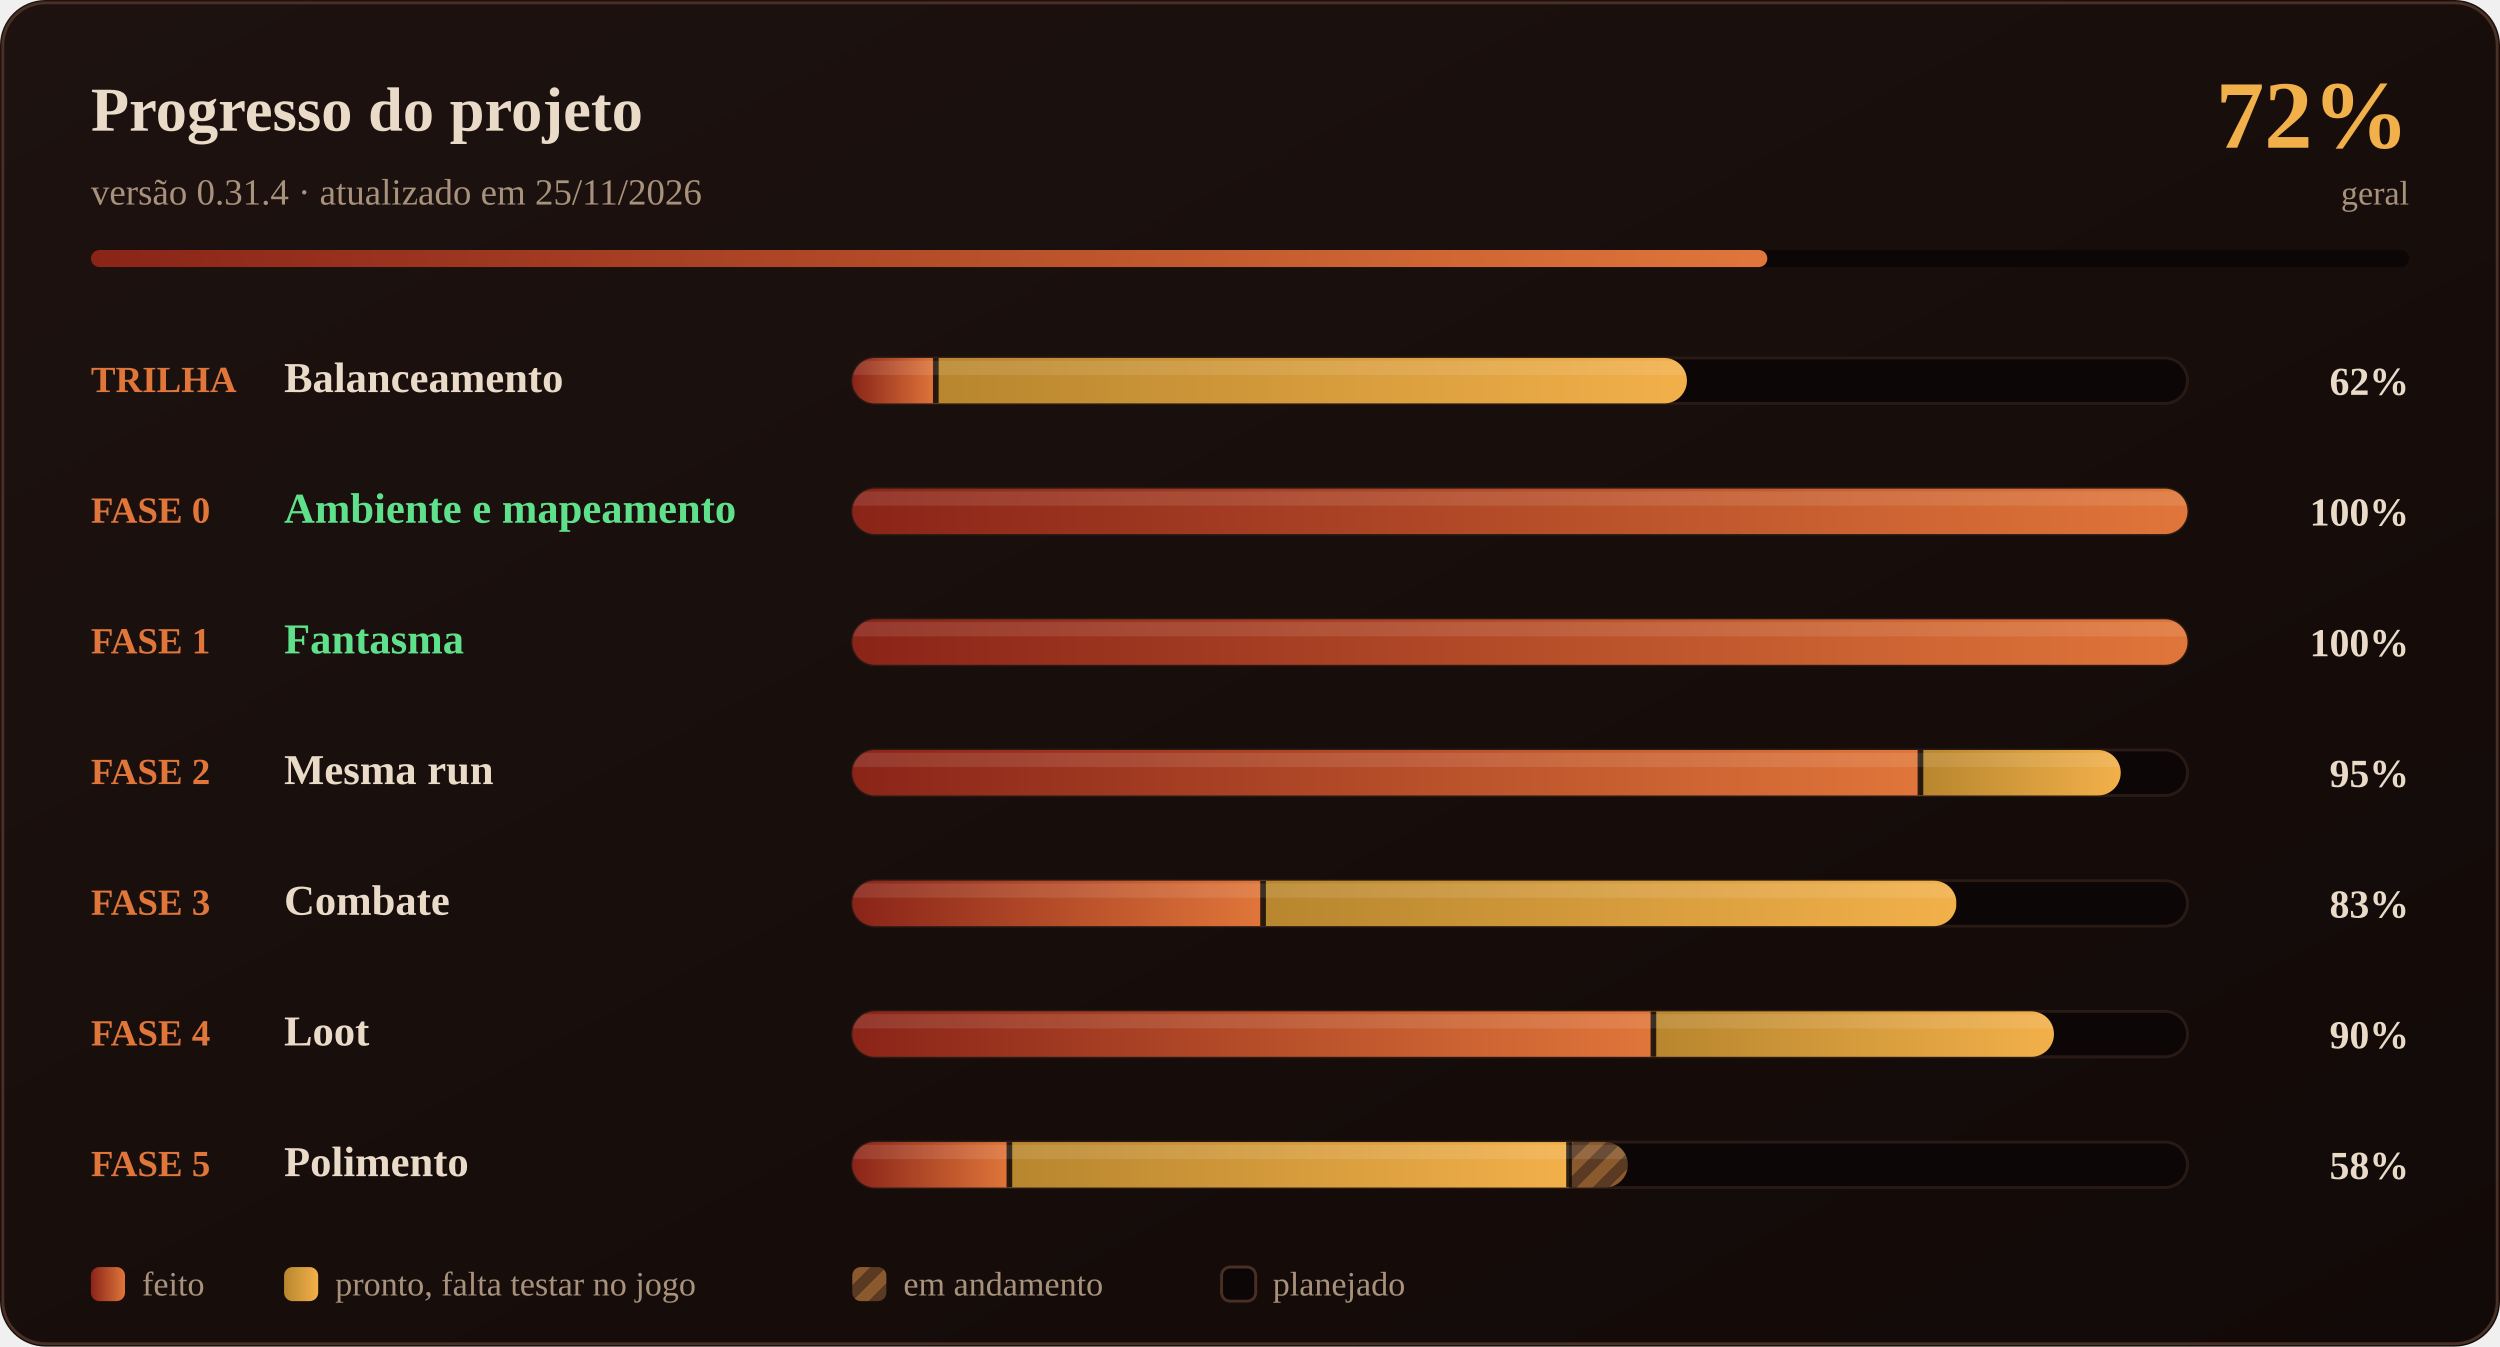
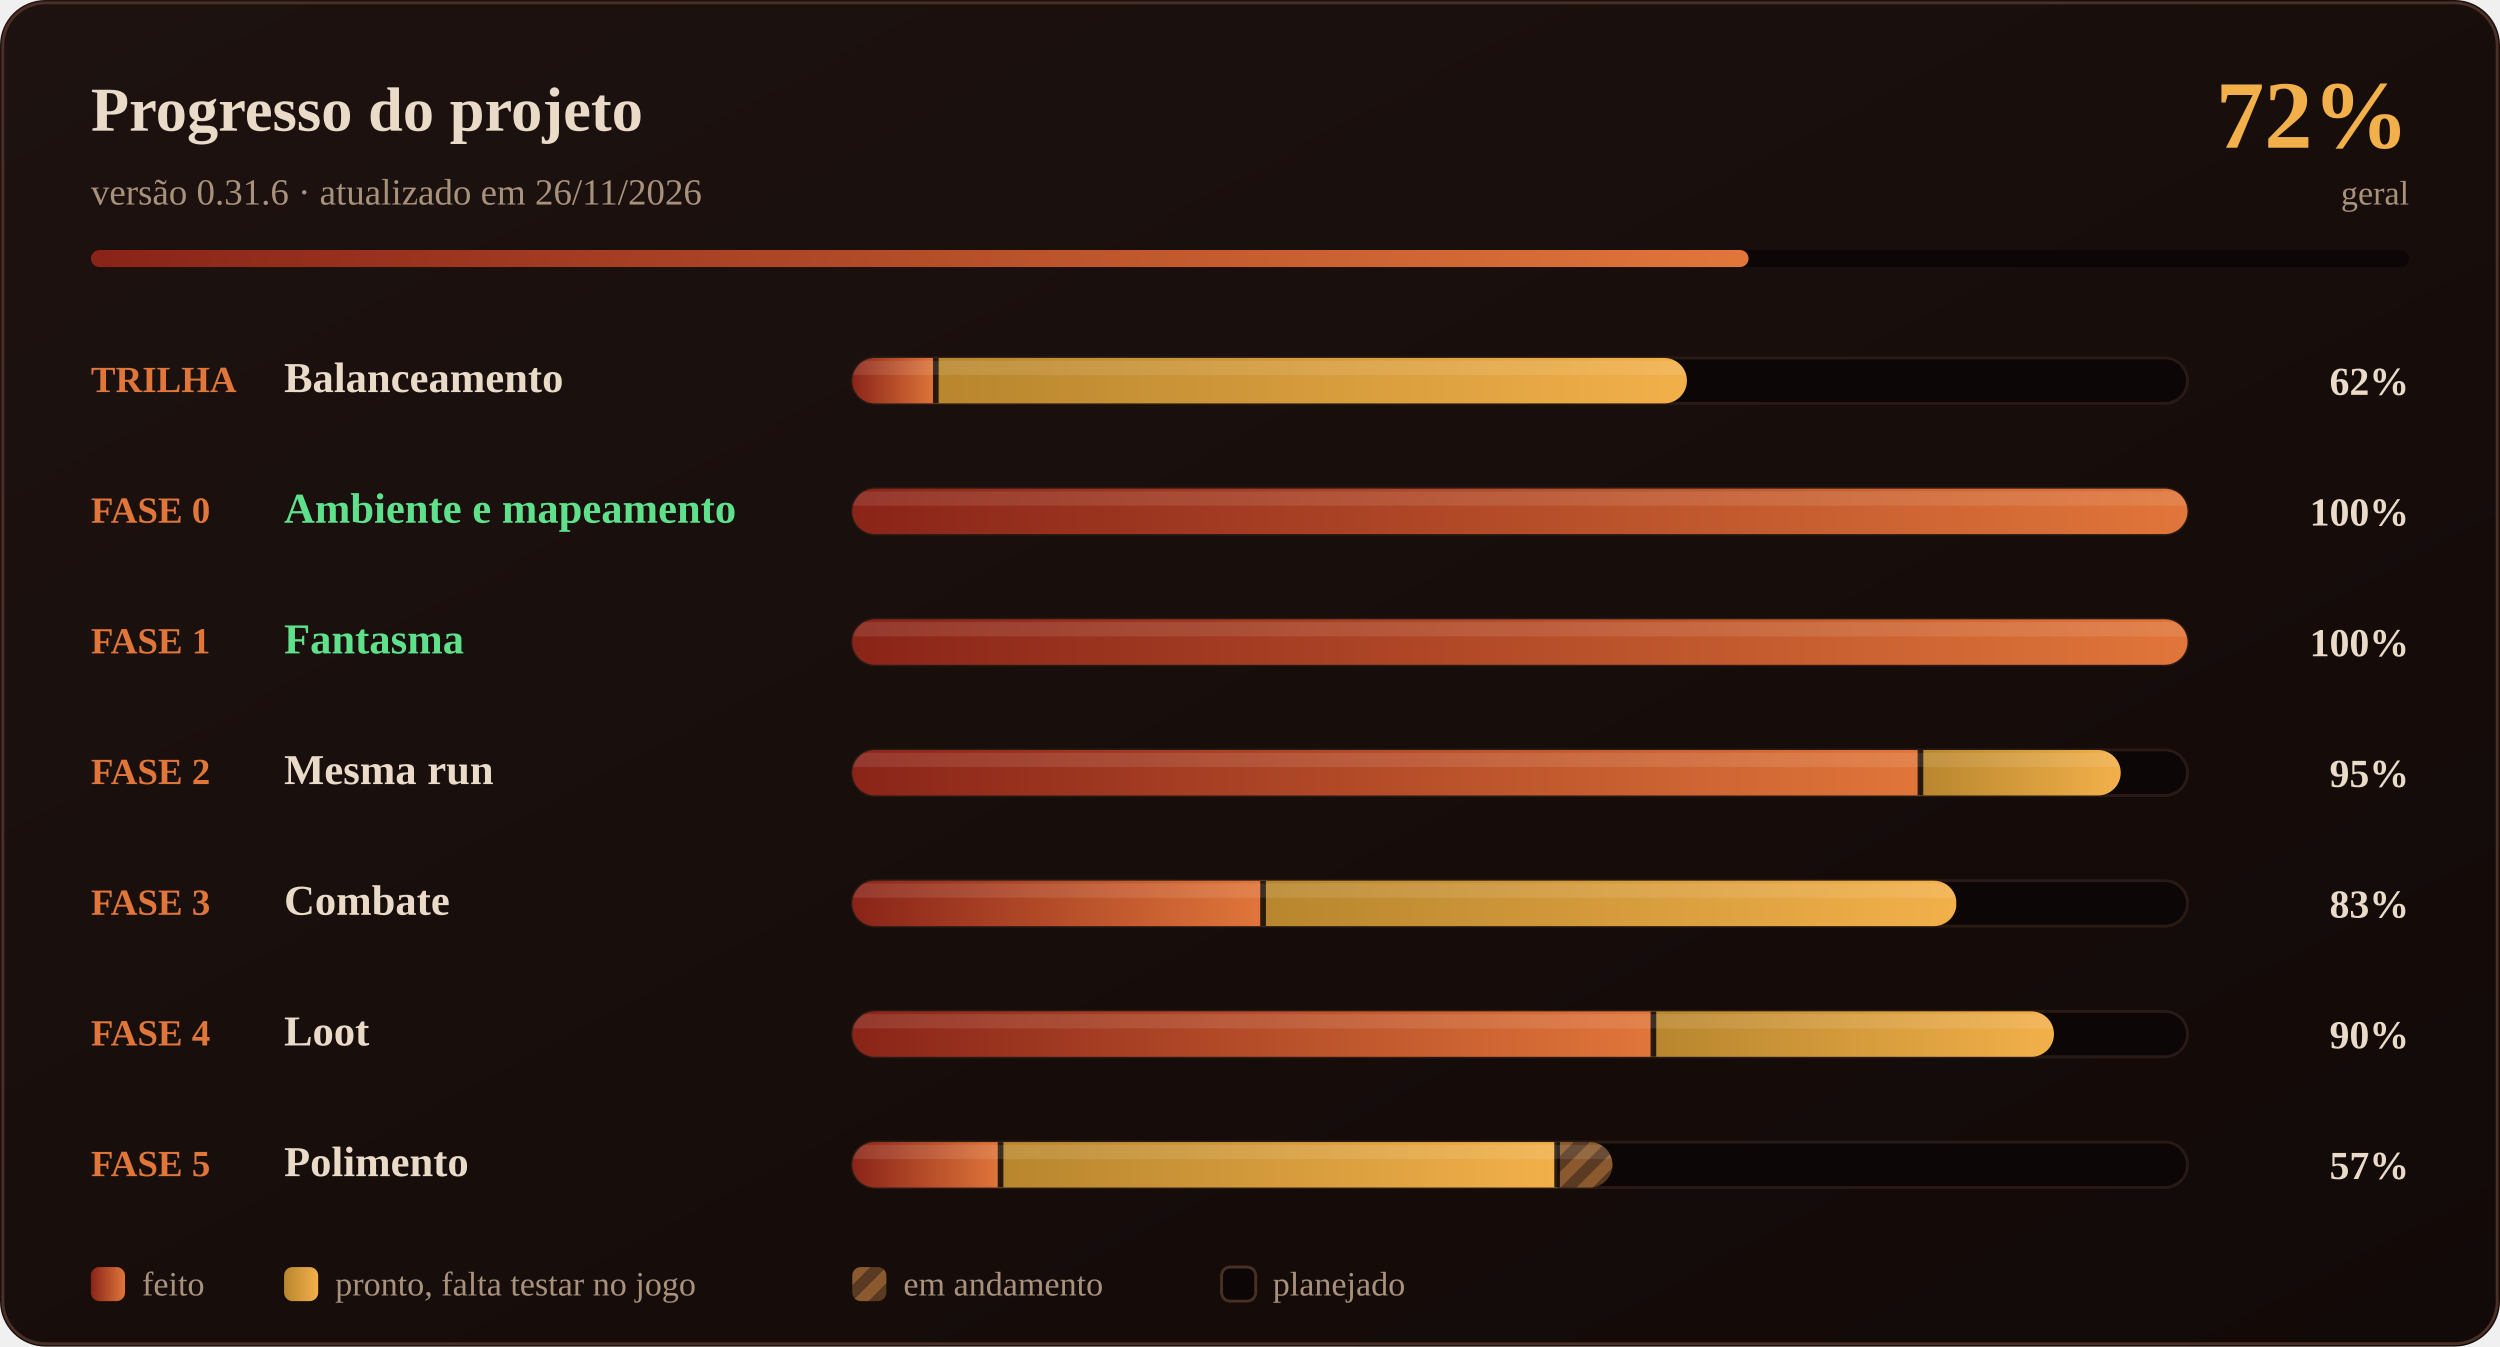
<svg xmlns="http://www.w3.org/2000/svg" width="880" height="474" viewBox="0 0 880 474" font-family="Georgia, 'Times New Roman', serif">
  <defs>
    <linearGradient id="fundo" x1="0" y1="0" x2="1" y2="1">
      <stop offset="0" stop-color="#1d1210" />
      <stop offset="1" stop-color="#120a08" />
    </linearGradient>
    <linearGradient id="fogo" x1="0" y1="0" x2="1" y2="0">
      <stop offset="0" stop-color="#8a2418" />
      <stop offset="1" stop-color="#e0763a" />
    </linearGradient>
    <linearGradient id="teste" x1="0" y1="0" x2="1" y2="0">
      <stop offset="0" stop-color="#b8862e" />
      <stop offset="1" stop-color="#f2b04a" />
    </linearGradient>
    <pattern id="andamento" width="8" height="8" patternUnits="userSpaceOnUse" patternTransform="rotate(45)">
      <rect width="8" height="8" fill="#5a3a22" />
      <rect width="4" height="8" fill="#8a5a2e" />
    </pattern>
  </defs>
  <rect width="880" height="474" rx="16" fill="url(#fundo)" />
  <rect x="1" y="1" width="878" height="472" rx="15" fill="none" stroke="#4a2f25" />
  <text x="32" y="46" fill="#eadbc8" font-size="22" font-weight="700">Progresso do projeto</text>
-   <text x="32" y="72" fill="#a8927c" font-size="13">versão 0.31.4 · atualizado em 25/11/2026</text>
+   <text x="32" y="72" fill="#a8927c" font-size="13">versão 0.31.6 · atualizado em 26/11/2026</text>
  <text x="848" y="52" fill="#f2b04a" font-size="34" font-weight="800" text-anchor="end">72%</text>
  <text x="848" y="72" fill="#a8927c" font-size="12" text-anchor="end">geral</text>
  <rect x="32" y="88" width="816" height="6" rx="3" fill="#0c0706" />
-   <rect x="32" y="88" width="590.1" height="6" rx="3" fill="url(#fogo)" />
+   <rect x="32" y="88" width="583.5" height="6" rx="3" fill="url(#fogo)" />
  <text x="32" y="138" fill="#e0763a" font-size="13" font-weight="700">TRILHA</text>
  <text x="100" y="138" fill="#eadbc8" font-size="15" font-weight="600">Balanceamento</text>
  <rect x="300" y="126" width="470" height="16" rx="8" fill="#0c0706" stroke="#2a1a15" />
  <clipPath id="barra0">
    <rect x="300" y="126" width="293.8" height="16" rx="8" />
  </clipPath>
  <g clip-path="url(#barra0)">
    <rect x="300.0" y="126" width="29.4" height="16" fill="url(#fogo)" />
    <rect x="329.4" y="126" width="264.4" height="16" fill="url(#teste)" />
    <rect x="328.4" y="126" width="2" height="16" fill="#0c0706" opacity="0.85" />
    <rect x="300" y="127" width="293.8" height="5" fill="#fff" opacity="0.10" />
  </g>
  <text x="848" y="139" fill="#eadbc8" font-size="14" font-weight="700" text-anchor="end">62%</text>
  <text x="32" y="184" fill="#e0763a" font-size="13" font-weight="700">FASE 0</text>
  <text x="100" y="184" fill="#5fe08a" font-size="15" font-weight="600">Ambiente e mapeamento</text>
  <rect x="300" y="172" width="470" height="16" rx="8" fill="#0c0706" stroke="#2a1a15" />
  <clipPath id="barra1">
    <rect x="300" y="172" width="470.0" height="16" rx="8" />
  </clipPath>
  <g clip-path="url(#barra1)">
    <rect x="300.0" y="172" width="470.0" height="16" fill="url(#fogo)" />
    <rect x="300" y="173" width="470.0" height="5" fill="#fff" opacity="0.10" />
  </g>
  <text x="848" y="185" fill="#eadbc8" font-size="14" font-weight="700" text-anchor="end">100%</text>
  <text x="32" y="230" fill="#e0763a" font-size="13" font-weight="700">FASE 1</text>
  <text x="100" y="230" fill="#5fe08a" font-size="15" font-weight="600">Fantasma</text>
  <rect x="300" y="218" width="470" height="16" rx="8" fill="#0c0706" stroke="#2a1a15" />
  <clipPath id="barra2">
    <rect x="300" y="218" width="470.0" height="16" rx="8" />
  </clipPath>
  <g clip-path="url(#barra2)">
    <rect x="300.0" y="218" width="470.0" height="16" fill="url(#fogo)" />
    <rect x="300" y="219" width="470.0" height="5" fill="#fff" opacity="0.10" />
  </g>
  <text x="848" y="231" fill="#eadbc8" font-size="14" font-weight="700" text-anchor="end">100%</text>
  <text x="32" y="276" fill="#e0763a" font-size="13" font-weight="700">FASE 2</text>
  <text x="100" y="276" fill="#eadbc8" font-size="15" font-weight="600">Mesma run</text>
  <rect x="300" y="264" width="470" height="16" rx="8" fill="#0c0706" stroke="#2a1a15" />
  <clipPath id="barra3">
    <rect x="300" y="264" width="446.5" height="16" rx="8" />
  </clipPath>
  <g clip-path="url(#barra3)">
    <rect x="300.0" y="264" width="376.0" height="16" fill="url(#fogo)" />
    <rect x="676.0" y="264" width="70.5" height="16" fill="url(#teste)" />
    <rect x="675.0" y="264" width="2" height="16" fill="#0c0706" opacity="0.85" />
    <rect x="300" y="265" width="446.5" height="5" fill="#fff" opacity="0.10" />
  </g>
  <text x="848" y="277" fill="#eadbc8" font-size="14" font-weight="700" text-anchor="end">95%</text>
  <text x="32" y="322" fill="#e0763a" font-size="13" font-weight="700">FASE 3</text>
  <text x="100" y="322" fill="#eadbc8" font-size="15" font-weight="600">Combate</text>
  <rect x="300" y="310" width="470" height="16" rx="8" fill="#0c0706" stroke="#2a1a15" />
  <clipPath id="barra4">
    <rect x="300" y="310" width="388.7" height="16" rx="8" />
  </clipPath>
  <g clip-path="url(#barra4)">
    <rect x="300.0" y="310" width="144.6" height="16" fill="url(#fogo)" />
    <rect x="444.6" y="310" width="244.0" height="16" fill="url(#teste)" />
    <rect x="443.6" y="310" width="2" height="16" fill="#0c0706" opacity="0.85" />
    <rect x="300" y="311" width="388.7" height="5" fill="#fff" opacity="0.10" />
  </g>
  <text x="848" y="323" fill="#eadbc8" font-size="14" font-weight="700" text-anchor="end">83%</text>
  <text x="32" y="368" fill="#e0763a" font-size="13" font-weight="700">FASE 4</text>
  <text x="100" y="368" fill="#eadbc8" font-size="15" font-weight="600">Loot</text>
  <rect x="300" y="356" width="470" height="16" rx="8" fill="#0c0706" stroke="#2a1a15" />
  <clipPath id="barra5">
    <rect x="300" y="356" width="423.0" height="16" rx="8" />
  </clipPath>
  <g clip-path="url(#barra5)">
    <rect x="300.0" y="356" width="282.0" height="16" fill="url(#fogo)" />
    <rect x="582.0" y="356" width="141.0" height="16" fill="url(#teste)" />
    <rect x="581.0" y="356" width="2" height="16" fill="#0c0706" opacity="0.85" />
    <rect x="300" y="357" width="423.0" height="5" fill="#fff" opacity="0.10" />
  </g>
  <text x="848" y="369" fill="#eadbc8" font-size="14" font-weight="700" text-anchor="end">90%</text>
  <text x="32" y="414" fill="#e0763a" font-size="13" font-weight="700">FASE 5</text>
  <text x="100" y="414" fill="#eadbc8" font-size="15" font-weight="600">Polimento</text>
  <rect x="300" y="402" width="470" height="16" rx="8" fill="#0c0706" stroke="#2a1a15" />
  <clipPath id="barra6">
-     <rect x="300" y="402" width="273.0" height="16" rx="8" />
+     <rect x="300" y="402" width="267.6" height="16" rx="8" />
  </clipPath>
  <g clip-path="url(#barra6)">
-     <rect x="300.0" y="402" width="55.3" height="16" fill="url(#fogo)" />
-     <rect x="355.3" y="402" width="197.0" height="16" fill="url(#teste)" />
-     <rect x="354.3" y="402" width="2" height="16" fill="#0c0706" opacity="0.85" />
-     <rect x="552.3" y="402" width="20.7" height="16" fill="url(#andamento)" />
-     <rect x="551.3" y="402" width="2" height="16" fill="#0c0706" opacity="0.85" />
-     <rect x="300" y="403" width="273.0" height="5" fill="#fff" opacity="0.10" />
+     <rect x="300.0" y="402" width="52.2" height="16" fill="url(#fogo)" />
+     <rect x="352.2" y="402" width="195.8" height="16" fill="url(#teste)" />
+     <rect x="351.2" y="402" width="2" height="16" fill="#0c0706" opacity="0.85" />
+     <rect x="548.1" y="402" width="19.6" height="16" fill="url(#andamento)" />
+     <rect x="547.1" y="402" width="2" height="16" fill="#0c0706" opacity="0.85" />
+     <rect x="300" y="403" width="267.6" height="5" fill="#fff" opacity="0.10" />
  </g>
-   <text x="848" y="415" fill="#eadbc8" font-size="14" font-weight="700" text-anchor="end">58%</text>
+   <text x="848" y="415" fill="#eadbc8" font-size="14" font-weight="700" text-anchor="end">57%</text>
  <rect x="32" y="446" width="12" height="12" rx="3" fill="url(#fogo)" />
  <text x="50" y="456" fill="#a8927c" font-size="12">feito</text>
  <rect x="100" y="446" width="12" height="12" rx="3" fill="url(#teste)" />
  <text x="118" y="456" fill="#a8927c" font-size="12">pronto, falta testar no jogo</text>
  <rect x="300" y="446" width="12" height="12" rx="3" fill="url(#andamento)" />
  <text x="318" y="456" fill="#a8927c" font-size="12">em andamento</text>
  <rect x="430" y="446" width="12" height="12" rx="3" fill="#0c0706" stroke="#4a2f25" />
  <text x="448" y="456" fill="#a8927c" font-size="12">planejado</text>
</svg>
